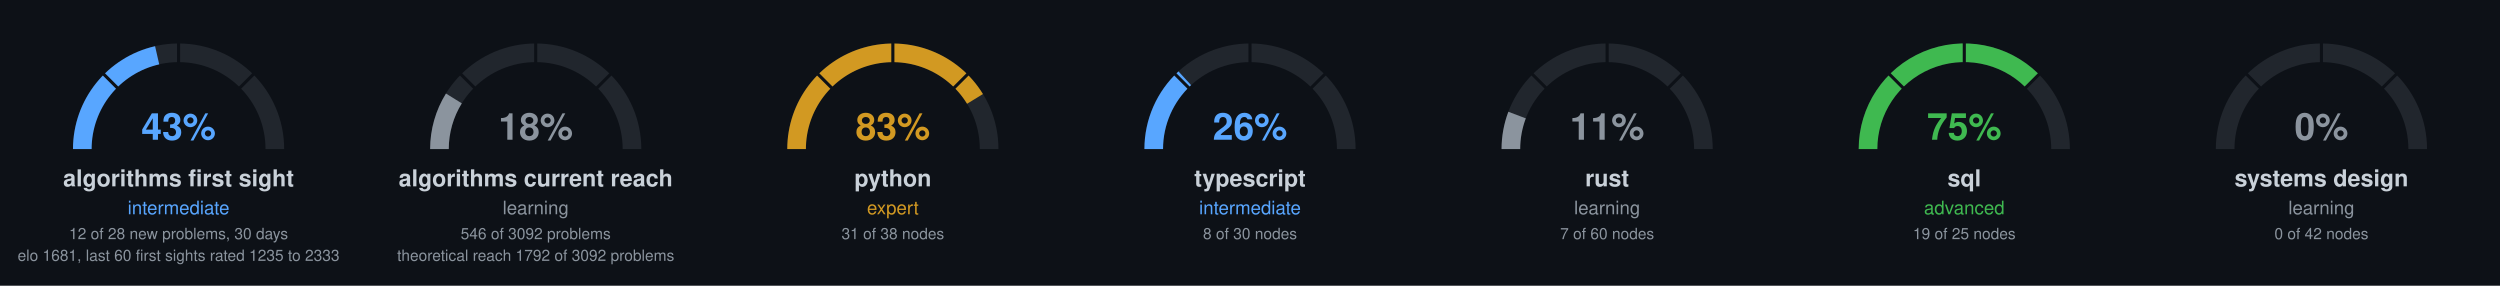
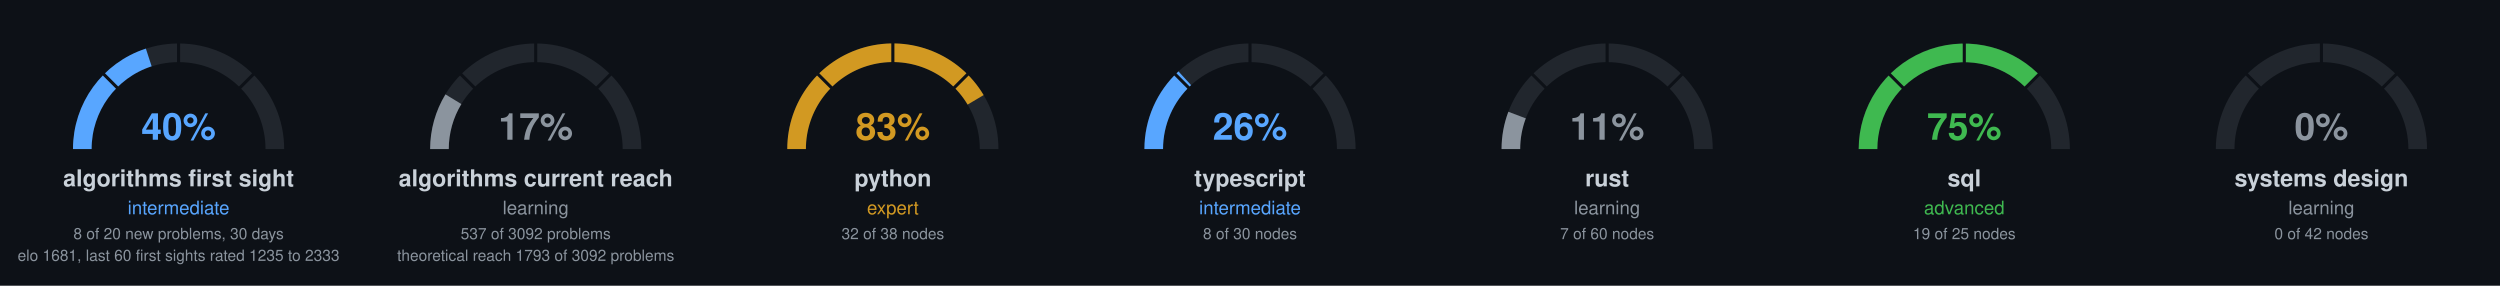
<svg xmlns="http://www.w3.org/2000/svg" width="1610" height="184" viewBox="0 0 1610 184" font-family="-apple-system, BlinkMacSystemFont, Segoe UI, Helvetica, Arial, sans-serif">
  <rect width="1610" height="184" fill="#0d1117" />
  <path d="M53.0,96.0 A62,62 0 0 1 177.0,96.0" fill="none" stroke="#21262d" stroke-width="12" stroke-opacity="1.0" stroke-linecap="butt" />
-   <path d="M53.0,96.0 A62,62 0 0 1 101.2,35.6" fill="none" stroke="#58a6ff" stroke-width="12" stroke-opacity="1.0" stroke-linecap="butt" />
+   <path d="M53.0,96.0 A62,62 0 0 1 95.8,37.0" fill="none" stroke="#58a6ff" stroke-width="12" stroke-opacity="1.0" stroke-linecap="butt" />
  <line x1="77.5" y1="58.5" x2="64.8" y2="45.8" stroke="#0d1117" stroke-width="2" />
  <line x1="115.0" y1="43.0" x2="115.0" y2="25.0" stroke="#0d1117" stroke-width="2" />
  <line x1="152.5" y1="58.5" x2="165.2" y2="45.8" stroke="#0d1117" stroke-width="2" />
-   <text x="115.0" y="90.0" text-anchor="middle" font-size="24" font-weight="bold" fill="#58a6ff">43%</text>
+   <text x="115.0" y="90.0" text-anchor="middle" font-size="24" font-weight="bold" fill="#58a6ff">40%</text>
  <text x="115.0" y="120.0" text-anchor="middle" font-size="15" font-weight="bold" fill="#c9d1d9">algorithms first sight</text>
  <text x="115.0" y="138.0" text-anchor="middle" font-size="12" fill="#58a6ff">intermediate</text>
-   <text x="115.0" y="154.0" text-anchor="middle" font-size="10" fill="#8b949e">12 of 28 new problems, 30 days</text>
+   <text x="115.0" y="154.0" text-anchor="middle" font-size="10" fill="#8b949e">8 of 20 new problems, 30 days</text>
  <text x="115.0" y="168.0" text-anchor="middle" font-size="10" fill="#8b949e">elo 1681, last 60 first sights rated 1235 to 2333</text>
  <path d="M283.0,96.0 A62,62 0 0 1 407.0,96.0" fill="none" stroke="#21262d" stroke-width="12" stroke-opacity="1.0" stroke-linecap="butt" />
-   <path d="M283.0,96.0 A62,62 0 0 1 292.3,63.4" fill="none" stroke="#8b949e" stroke-width="12" stroke-opacity="1.0" stroke-linecap="butt" />
+   <path d="M283.0,96.0 A62,62 0 0 1 292.0,63.9" fill="none" stroke="#8b949e" stroke-width="12" stroke-opacity="1.0" stroke-linecap="butt" />
  <line x1="307.5" y1="58.5" x2="294.8" y2="45.8" stroke="#0d1117" stroke-width="2" />
  <line x1="345.0" y1="43.0" x2="345.0" y2="25.0" stroke="#0d1117" stroke-width="2" />
  <line x1="382.5" y1="58.5" x2="395.2" y2="45.8" stroke="#0d1117" stroke-width="2" />
-   <text x="345.0" y="90.0" text-anchor="middle" font-size="24" font-weight="bold" fill="#8b949e">18%</text>
+   <text x="345.0" y="90.0" text-anchor="middle" font-size="24" font-weight="bold" fill="#8b949e">17%</text>
  <text x="345.0" y="120.0" text-anchor="middle" font-size="15" font-weight="bold" fill="#c9d1d9">algorithms current reach</text>
  <text x="345.0" y="138.0" text-anchor="middle" font-size="12" fill="#8b949e">learning</text>
-   <text x="345.0" y="154.0" text-anchor="middle" font-size="10" fill="#8b949e">546 of 3092 problems</text>
-   <text x="345.0" y="168.0" text-anchor="middle" font-size="10" fill="#8b949e">theoretical reach 1792 of 3092 problems</text>
+   <text x="345.0" y="154.0" text-anchor="middle" font-size="10" fill="#8b949e">537 of 3092 problems</text>
+   <text x="345.0" y="168.0" text-anchor="middle" font-size="10" fill="#8b949e">theoretical reach 1793 of 3092 problems</text>
  <path d="M513.0,96.0 A62,62 0 0 1 637.0,96.0" fill="none" stroke="#21262d" stroke-width="12" stroke-opacity="1.0" stroke-linecap="butt" />
-   <path d="M513.0,96.0 A62,62 0 0 1 627.9,63.7" fill="none" stroke="#d29922" stroke-width="12" stroke-opacity="1.0" stroke-linecap="butt" />
+   <path d="M513.0,96.0 A62,62 0 0 1 628.3,64.3" fill="none" stroke="#d29922" stroke-width="12" stroke-opacity="1.0" stroke-linecap="butt" />
  <line x1="537.5" y1="58.5" x2="524.8" y2="45.8" stroke="#0d1117" stroke-width="2" />
  <line x1="575.0" y1="43.0" x2="575.0" y2="25.0" stroke="#0d1117" stroke-width="2" />
  <line x1="612.5" y1="58.5" x2="625.2" y2="45.8" stroke="#0d1117" stroke-width="2" />
  <text x="575.0" y="90.0" text-anchor="middle" font-size="24" font-weight="bold" fill="#d29922">83%</text>
  <text x="575.0" y="120.0" text-anchor="middle" font-size="15" font-weight="bold" fill="#c9d1d9">python</text>
  <text x="575.0" y="138.0" text-anchor="middle" font-size="12" fill="#d29922">expert</text>
-   <text x="575.0" y="154.0" text-anchor="middle" font-size="10" fill="#8b949e">31 of 38 nodes</text>
+   <text x="575.0" y="154.0" text-anchor="middle" font-size="10" fill="#8b949e">32 of 38 nodes</text>
  <path d="M743.0,96.0 A62,62 0 0 1 867.0,96.0" fill="none" stroke="#21262d" stroke-width="12" stroke-opacity="1.0" stroke-linecap="butt" />
  <path d="M743.0,96.0 A62,62 0 0 1 763.0,50.4" fill="none" stroke="#58a6ff" stroke-width="12" stroke-opacity="1.0" stroke-linecap="butt" />
  <line x1="767.5" y1="58.5" x2="754.8" y2="45.8" stroke="#0d1117" stroke-width="2" />
  <line x1="805.0" y1="43.0" x2="805.0" y2="25.0" stroke="#0d1117" stroke-width="2" />
  <line x1="842.5" y1="58.5" x2="855.2" y2="45.8" stroke="#0d1117" stroke-width="2" />
  <text x="805.0" y="90.0" text-anchor="middle" font-size="24" font-weight="bold" fill="#58a6ff">26%</text>
  <text x="805.0" y="120.0" text-anchor="middle" font-size="15" font-weight="bold" fill="#c9d1d9">typescript</text>
  <text x="805.0" y="138.0" text-anchor="middle" font-size="12" fill="#58a6ff">intermediate</text>
  <text x="805.0" y="154.0" text-anchor="middle" font-size="10" fill="#8b949e">8 of 30 nodes</text>
  <path d="M973.0,96.0 A62,62 0 0 1 1097.0,96.0" fill="none" stroke="#21262d" stroke-width="12" stroke-opacity="1.0" stroke-linecap="butt" />
  <path d="M973.0,96.0 A62,62 0 0 1 977.0,74.1" fill="none" stroke="#8b949e" stroke-width="12" stroke-opacity="1.0" stroke-linecap="butt" />
  <line x1="997.5" y1="58.5" x2="984.8" y2="45.8" stroke="#0d1117" stroke-width="2" />
  <line x1="1035.0" y1="43.0" x2="1035.0" y2="25.0" stroke="#0d1117" stroke-width="2" />
  <line x1="1072.5" y1="58.5" x2="1085.2" y2="45.8" stroke="#0d1117" stroke-width="2" />
  <text x="1035.0" y="90.0" text-anchor="middle" font-size="24" font-weight="bold" fill="#8b949e">11%</text>
  <text x="1035.0" y="120.0" text-anchor="middle" font-size="15" font-weight="bold" fill="#c9d1d9">rust</text>
  <text x="1035.0" y="138.0" text-anchor="middle" font-size="12" fill="#8b949e">learning</text>
  <text x="1035.0" y="154.0" text-anchor="middle" font-size="10" fill="#8b949e">7 of 60 nodes</text>
  <path d="M1203.0,96.0 A62,62 0 0 1 1327.0,96.0" fill="none" stroke="#21262d" stroke-width="12" stroke-opacity="1.0" stroke-linecap="butt" />
-   <path d="M1203.0,96.0 A62,62 0 0 1 1308.4,51.7" fill="none" stroke="#3fb950" stroke-width="12" stroke-opacity="1.0" stroke-linecap="butt" />
+   <path d="M1203.0,96.0 A62,62 0 0 1 1308.3,51.7" fill="none" stroke="#3fb950" stroke-width="12" stroke-opacity="1.0" stroke-linecap="butt" />
  <line x1="1227.5" y1="58.5" x2="1214.8" y2="45.8" stroke="#0d1117" stroke-width="2" />
  <line x1="1265.0" y1="43.0" x2="1265.0" y2="25.0" stroke="#0d1117" stroke-width="2" />
  <line x1="1302.5" y1="58.5" x2="1315.2" y2="45.8" stroke="#0d1117" stroke-width="2" />
  <text x="1265.0" y="90.0" text-anchor="middle" font-size="24" font-weight="bold" fill="#3fb950">75%</text>
  <text x="1265.0" y="120.0" text-anchor="middle" font-size="15" font-weight="bold" fill="#c9d1d9">sql</text>
  <text x="1265.0" y="138.0" text-anchor="middle" font-size="12" fill="#3fb950">advanced</text>
  <text x="1265.0" y="154.0" text-anchor="middle" font-size="10" fill="#8b949e">19 of 25 nodes</text>
  <path d="M1433.0,96.0 A62,62 0 0 1 1557.0,96.0" fill="none" stroke="#21262d" stroke-width="12" stroke-opacity="1.0" stroke-linecap="butt" />
  <line x1="1457.5" y1="58.5" x2="1444.8" y2="45.8" stroke="#0d1117" stroke-width="2" />
  <line x1="1495.0" y1="43.0" x2="1495.0" y2="25.0" stroke="#0d1117" stroke-width="2" />
  <line x1="1532.5" y1="58.5" x2="1545.2" y2="45.8" stroke="#0d1117" stroke-width="2" />
  <text x="1495.0" y="90.0" text-anchor="middle" font-size="24" font-weight="bold" fill="#8b949e">0%</text>
  <text x="1495.0" y="120.0" text-anchor="middle" font-size="15" font-weight="bold" fill="#c9d1d9">systems design</text>
  <text x="1495.0" y="138.0" text-anchor="middle" font-size="12" fill="#8b949e">learning</text>
  <text x="1495.0" y="154.0" text-anchor="middle" font-size="10" fill="#8b949e">0 of 42 nodes</text>
</svg>
